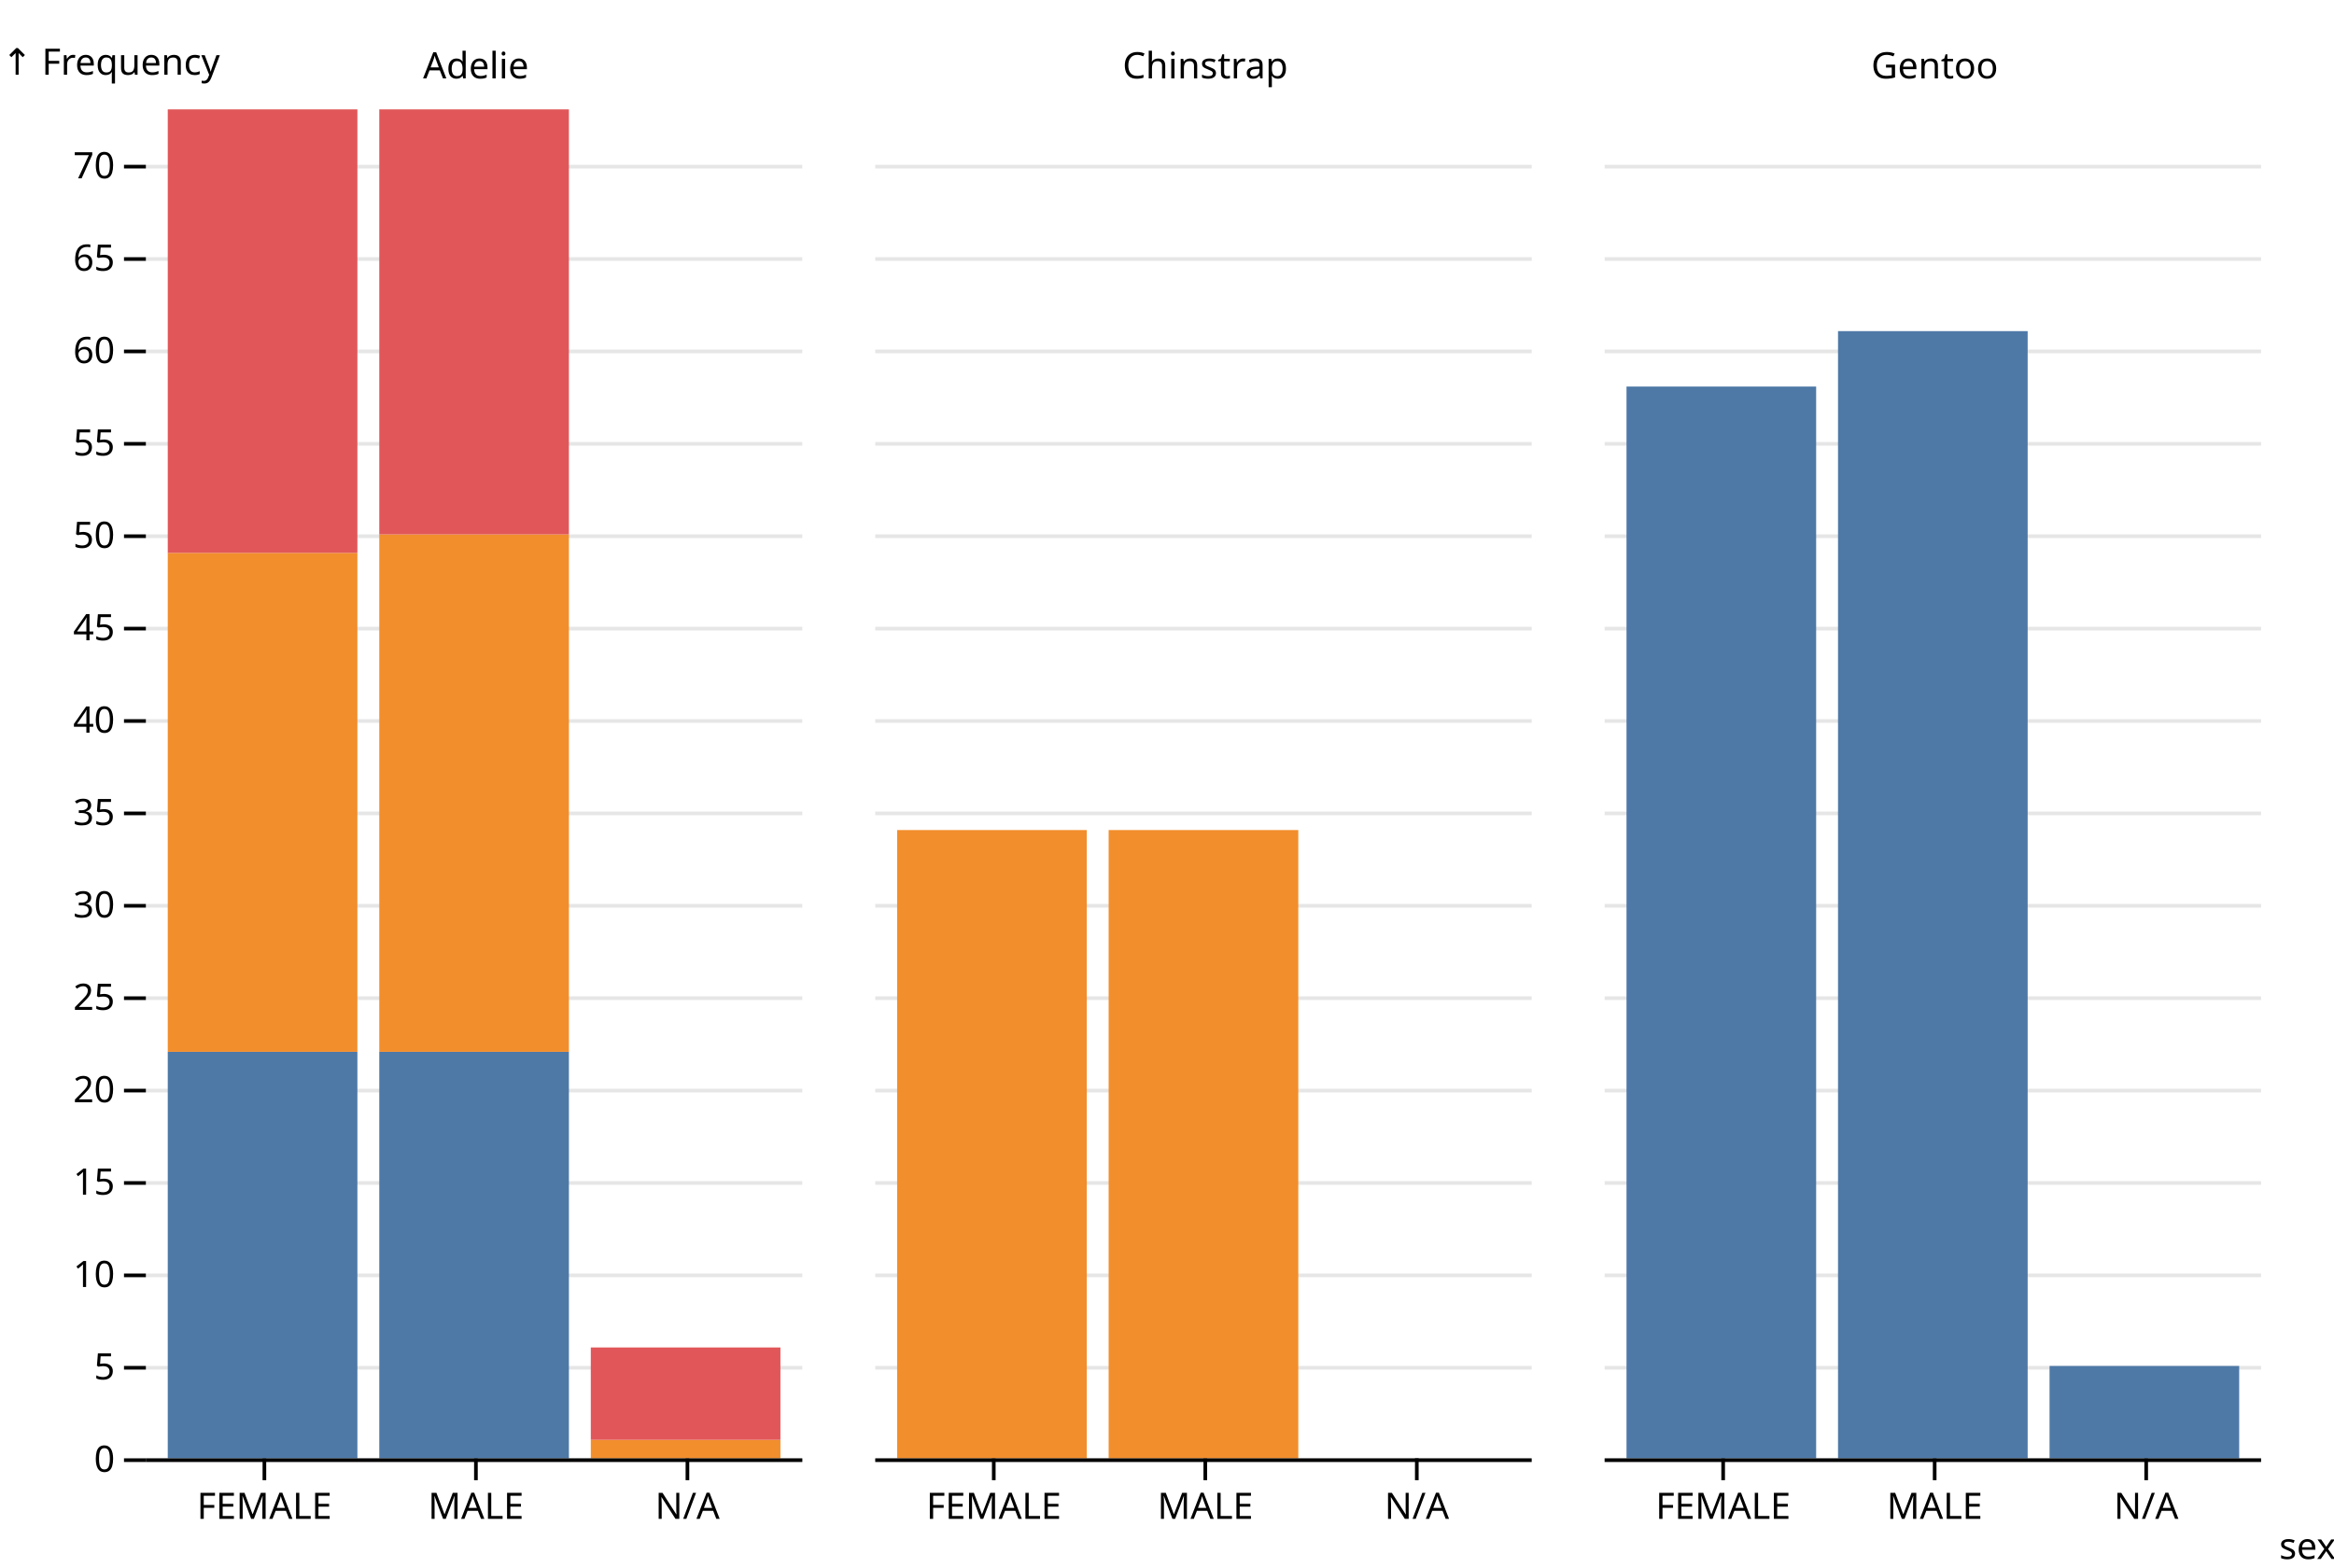
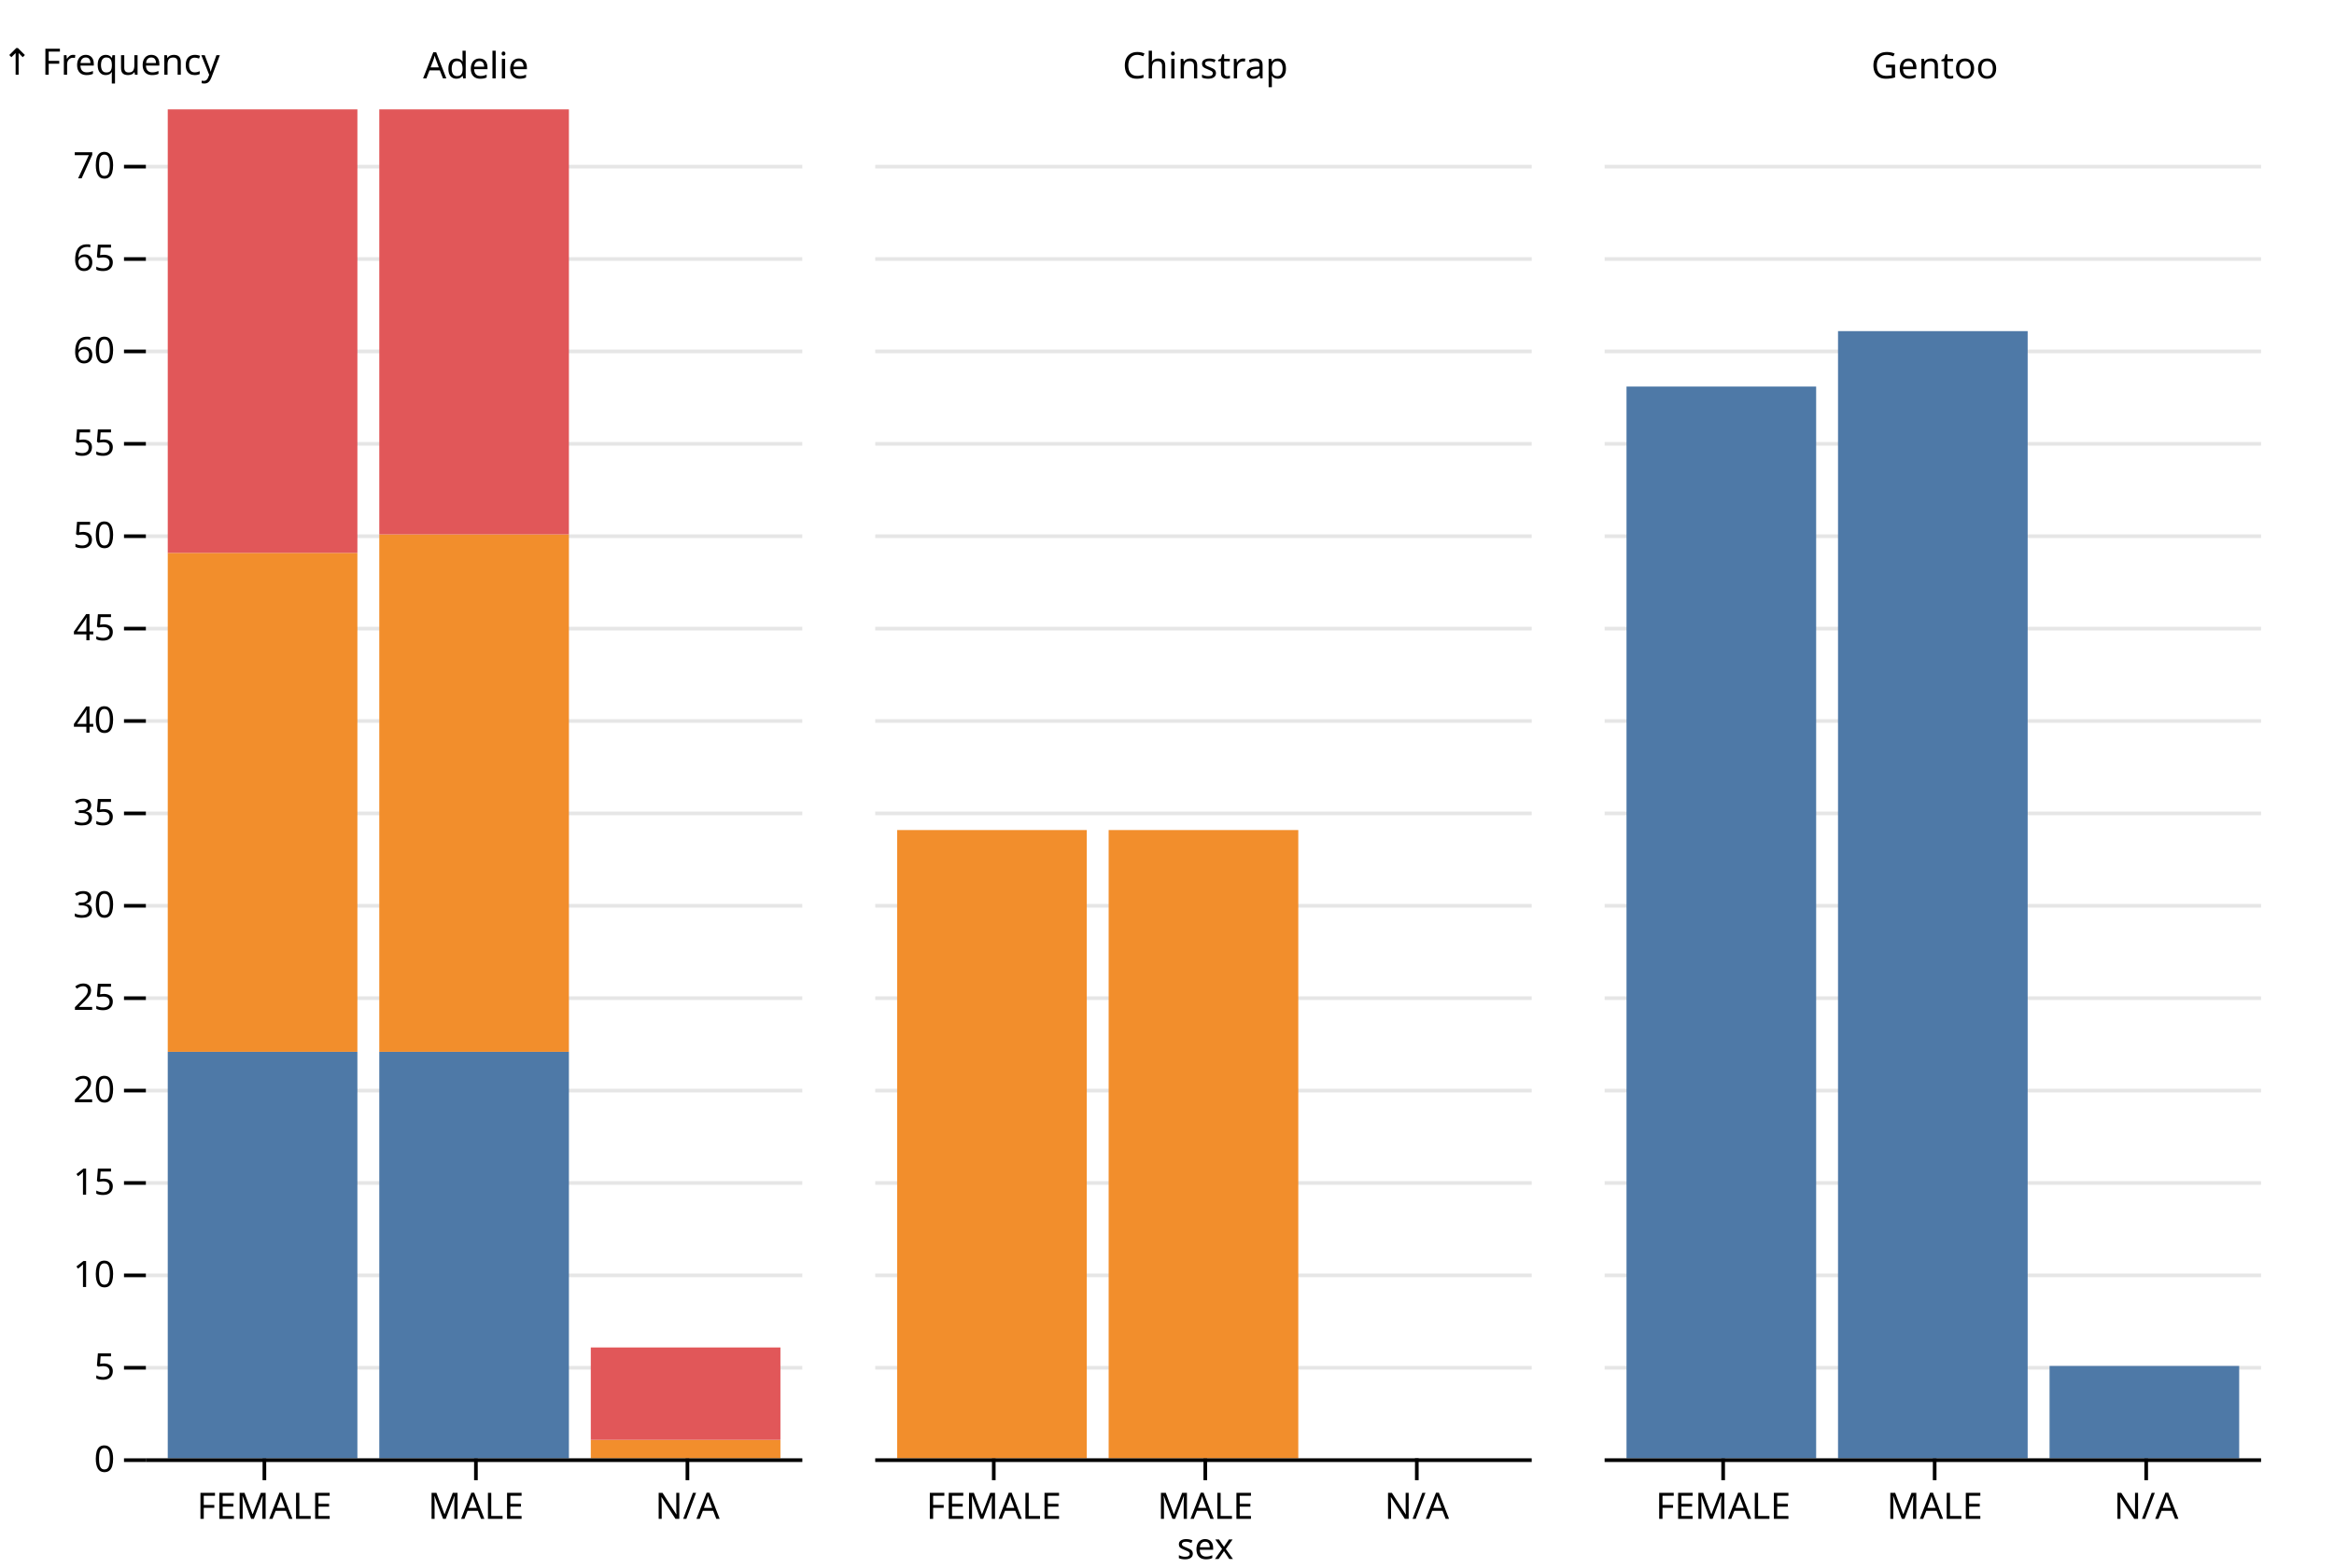
<svg xmlns="http://www.w3.org/2000/svg" class="plot" fill="currentColor" font-family="system-ui, sans-serif" font-size="10" text-anchor="middle" width="640" height="430" viewBox="0 0 640 430">
  <style>
    .plot {
      display: block;
      background: white;
      height: auto;
      height: intrinsic;
      max-width: 100%;
    }

    .plot text,
    .plot tspan {
      white-space: pre;
    }
  </style>
  <g aria-label="facet" transform="translate(0,0)">
    <g aria-label="fx-axis tick label" transform="translate(0.5,-8.5)">
      <text transform="translate(130,30)">Adelie</text>
    </g>
    <g aria-label="y-grid" stroke="currentColor" stroke-opacity="0.1" transform="translate(0,0.5)">
      <line x1="40" x2="220" y1="400" y2="400" />
      <line x1="40" x2="220" y1="374.658" y2="374.658" />
      <line x1="40" x2="220" y1="349.315" y2="349.315" />
      <line x1="40" x2="220" y1="323.973" y2="323.973" />
      <line x1="40" x2="220" y1="298.63" y2="298.63" />
      <line x1="40" x2="220" y1="273.288" y2="273.288" />
      <line x1="40" x2="220" y1="247.945" y2="247.945" />
      <line x1="40" x2="220" y1="222.603" y2="222.603" />
      <line x1="40" x2="220" y1="197.26" y2="197.26" />
      <line x1="40" x2="220" y1="171.918" y2="171.918" />
      <line x1="40" x2="220" y1="146.575" y2="146.575" />
      <line x1="40" x2="220" y1="121.233" y2="121.233" />
      <line x1="40" x2="220" y1="95.89" y2="95.89" />
      <line x1="40" x2="220" y1="70.548" y2="70.548" />
      <line x1="40" x2="220" y1="45.205" y2="45.205" />
    </g>
    <g aria-label="y-axis tick" fill="none" stroke="currentColor" transform="translate(0,0.5)">
      <path transform="translate(40,400)" d="M0,0L-6,0" />
      <path transform="translate(40,374.6575)" d="M0,0L-6,0" />
      <path transform="translate(40,349.3151)" d="M0,0L-6,0" />
      <path transform="translate(40,323.9726)" d="M0,0L-6,0" />
      <path transform="translate(40,298.6301)" d="M0,0L-6,0" />
      <path transform="translate(40,273.2877)" d="M0,0L-6,0" />
      <path transform="translate(40,247.9452)" d="M0,0L-6,0" />
      <path transform="translate(40,222.6027)" d="M0,0L-6,0" />
      <path transform="translate(40,197.2603)" d="M0,0L-6,0" />
      <path transform="translate(40,171.9178)" d="M0,0L-6,0" />
      <path transform="translate(40,146.5753)" d="M0,0L-6,0" />
      <path transform="translate(40,121.2329)" d="M0,0L-6,0" />
      <path transform="translate(40,95.89041)" d="M0,0L-6,0" />
      <path transform="translate(40,70.54795)" d="M0,0L-6,0" />
      <path transform="translate(40,45.20548)" d="M0,0L-6,0" />
    </g>
    <g aria-label="y-axis tick label" text-anchor="end" font-variant="tabular-nums" transform="translate(-8.5,0.5)">
      <text y="0.32em" transform="translate(40,400)">0</text>
      <text y="0.32em" transform="translate(40,374.6575)">5</text>
      <text y="0.32em" transform="translate(40,349.3151)">10</text>
      <text y="0.32em" transform="translate(40,323.9726)">15</text>
      <text y="0.32em" transform="translate(40,298.6301)">20</text>
      <text y="0.32em" transform="translate(40,273.2877)">25</text>
      <text y="0.32em" transform="translate(40,247.9452)">30</text>
      <text y="0.32em" transform="translate(40,222.6027)">35</text>
      <text y="0.32em" transform="translate(40,197.2603)">40</text>
      <text y="0.32em" transform="translate(40,171.9178)">45</text>
      <text y="0.32em" transform="translate(40,146.5753)">50</text>
      <text y="0.32em" transform="translate(40,121.2329)">55</text>
      <text y="0.32em" transform="translate(40,95.89041)">60</text>
      <text y="0.32em" transform="translate(40,70.54795)">65</text>
      <text y="0.32em" transform="translate(40,45.20548)">70</text>
    </g>
    <g aria-label="y-axis label" text-anchor="start" transform="translate(-39.5,-9.5)">
      <text transform="translate(40,30)">↑ Frequency</text>
    </g>
    <g aria-label="x-axis tick" fill="none" stroke="currentColor" transform="translate(26.5,0)">
      <path transform="translate(46,400)" d="M0,0L0,6" />
      <path transform="translate(104,400)" d="M0,0L0,6" />
      <path transform="translate(162,400)" d="M0,0L0,6" />
    </g>
    <g aria-label="x-axis tick label" transform="translate(26.5,9.5)">
      <text y="0.71em" transform="translate(46,400)">FEMALE</text>
      <text y="0.71em" transform="translate(104,400)">MALE</text>
      <text y="0.71em" transform="translate(162,400)">N/A</text>
    </g>
    <g aria-label="bar">
      <rect x="46" width="52" y="288.493" height="111.507" fill="#4e79a7" />
      <rect x="104" width="52" y="288.493" height="111.507" fill="#4e79a7" />
      <rect x="46" width="52" y="151.644" height="136.849" fill="#f28e2c" />
      <rect x="104" width="52" y="146.575" height="141.918" fill="#f28e2c" />
      <rect x="162" width="52" y="394.932" height="5.068" fill="#f28e2c" />
      <rect x="46" width="52" y="30" height="121.644" fill="#e15759" />
      <rect x="104" width="52" y="30" height="116.575" fill="#e15759" />
      <rect x="162" width="52" y="369.589" height="25.342" fill="#e15759" />
    </g>
    <g aria-label="rule" stroke="currentColor" transform="translate(0,0.5)">
      <line x1="40" x2="220" y1="400" y2="400" />
    </g>
  </g>
  <g aria-label="facet" transform="translate(200,0)">
    <g aria-label="fx-axis tick label" transform="translate(0.5,-8.5)">
      <text transform="translate(130,30)">Chinstrap</text>
    </g>
    <g aria-label="y-grid" stroke="currentColor" stroke-opacity="0.1" transform="translate(0,0.5)">
      <line x1="40" x2="220" y1="400" y2="400" />
      <line x1="40" x2="220" y1="374.658" y2="374.658" />
      <line x1="40" x2="220" y1="349.315" y2="349.315" />
      <line x1="40" x2="220" y1="323.973" y2="323.973" />
      <line x1="40" x2="220" y1="298.63" y2="298.63" />
      <line x1="40" x2="220" y1="273.288" y2="273.288" />
      <line x1="40" x2="220" y1="247.945" y2="247.945" />
      <line x1="40" x2="220" y1="222.603" y2="222.603" />
      <line x1="40" x2="220" y1="197.26" y2="197.26" />
      <line x1="40" x2="220" y1="171.918" y2="171.918" />
      <line x1="40" x2="220" y1="146.575" y2="146.575" />
      <line x1="40" x2="220" y1="121.233" y2="121.233" />
      <line x1="40" x2="220" y1="95.89" y2="95.89" />
      <line x1="40" x2="220" y1="70.548" y2="70.548" />
      <line x1="40" x2="220" y1="45.205" y2="45.205" />
    </g>
    <g aria-label="x-axis tick" fill="none" stroke="currentColor" transform="translate(26.5,0)">
      <path transform="translate(46,400)" d="M0,0L0,6" />
      <path transform="translate(104,400)" d="M0,0L0,6" />
      <path transform="translate(162,400)" d="M0,0L0,6" />
    </g>
    <g aria-label="x-axis tick label" transform="translate(26.5,9.5)">
      <text y="0.71em" transform="translate(46,400)">FEMALE</text>
      <text y="0.71em" transform="translate(104,400)">MALE</text>
      <text y="0.71em" transform="translate(162,400)">N/A</text>
    </g>
+     <g aria-label="x-axis label" transform="translate(0.5,20.5)">
+       <text y="0.71em" transform="translate(130,400)">sex</text>
+     </g>
    <g aria-label="bar">
      <rect x="46" width="52" y="227.671" height="172.329" fill="#f28e2c" />
      <rect x="104" width="52" y="227.671" height="172.329" fill="#f28e2c" />
    </g>
    <g aria-label="rule" stroke="currentColor" transform="translate(0,0.5)">
      <line x1="40" x2="220" y1="400" y2="400" />
    </g>
  </g>
  <g aria-label="facet" transform="translate(400,0)">
    <g aria-label="fx-axis tick label" transform="translate(0.5,-8.5)">
      <text transform="translate(130,30)">Gentoo</text>
    </g>
    <g aria-label="y-grid" stroke="currentColor" stroke-opacity="0.1" transform="translate(0,0.5)">
      <line x1="40" x2="220" y1="400" y2="400" />
      <line x1="40" x2="220" y1="374.658" y2="374.658" />
      <line x1="40" x2="220" y1="349.315" y2="349.315" />
      <line x1="40" x2="220" y1="323.973" y2="323.973" />
      <line x1="40" x2="220" y1="298.63" y2="298.63" />
      <line x1="40" x2="220" y1="273.288" y2="273.288" />
      <line x1="40" x2="220" y1="247.945" y2="247.945" />
      <line x1="40" x2="220" y1="222.603" y2="222.603" />
      <line x1="40" x2="220" y1="197.26" y2="197.26" />
      <line x1="40" x2="220" y1="171.918" y2="171.918" />
      <line x1="40" x2="220" y1="146.575" y2="146.575" />
      <line x1="40" x2="220" y1="121.233" y2="121.233" />
      <line x1="40" x2="220" y1="95.89" y2="95.89" />
      <line x1="40" x2="220" y1="70.548" y2="70.548" />
      <line x1="40" x2="220" y1="45.205" y2="45.205" />
    </g>
    <g aria-label="x-axis tick" fill="none" stroke="currentColor" transform="translate(26.5,0)">
      <path transform="translate(46,400)" d="M0,0L0,6" />
      <path transform="translate(104,400)" d="M0,0L0,6" />
      <path transform="translate(162,400)" d="M0,0L0,6" />
    </g>
    <g aria-label="x-axis tick label" transform="translate(26.5,9.5)">
      <text y="0.71em" transform="translate(46,400)">FEMALE</text>
      <text y="0.71em" transform="translate(104,400)">MALE</text>
      <text y="0.71em" transform="translate(162,400)">N/A</text>
    </g>
-     <g aria-label="x-axis label" text-anchor="end" transform="translate(20.5,20.5)">
-       <text y="0.71em" transform="translate(220,400)">sex</text>
-     </g>
    <g aria-label="bar">
      <rect x="46" width="52" y="106.027" height="293.973" fill="#4e79a7" />
      <rect x="104" width="52" y="90.822" height="309.178" fill="#4e79a7" />
      <rect x="162" width="52" y="374.658" height="25.342" fill="#4e79a7" />
    </g>
    <g aria-label="rule" stroke="currentColor" transform="translate(0,0.5)">
      <line x1="40" x2="220" y1="400" y2="400" />
    </g>
  </g>
</svg>
